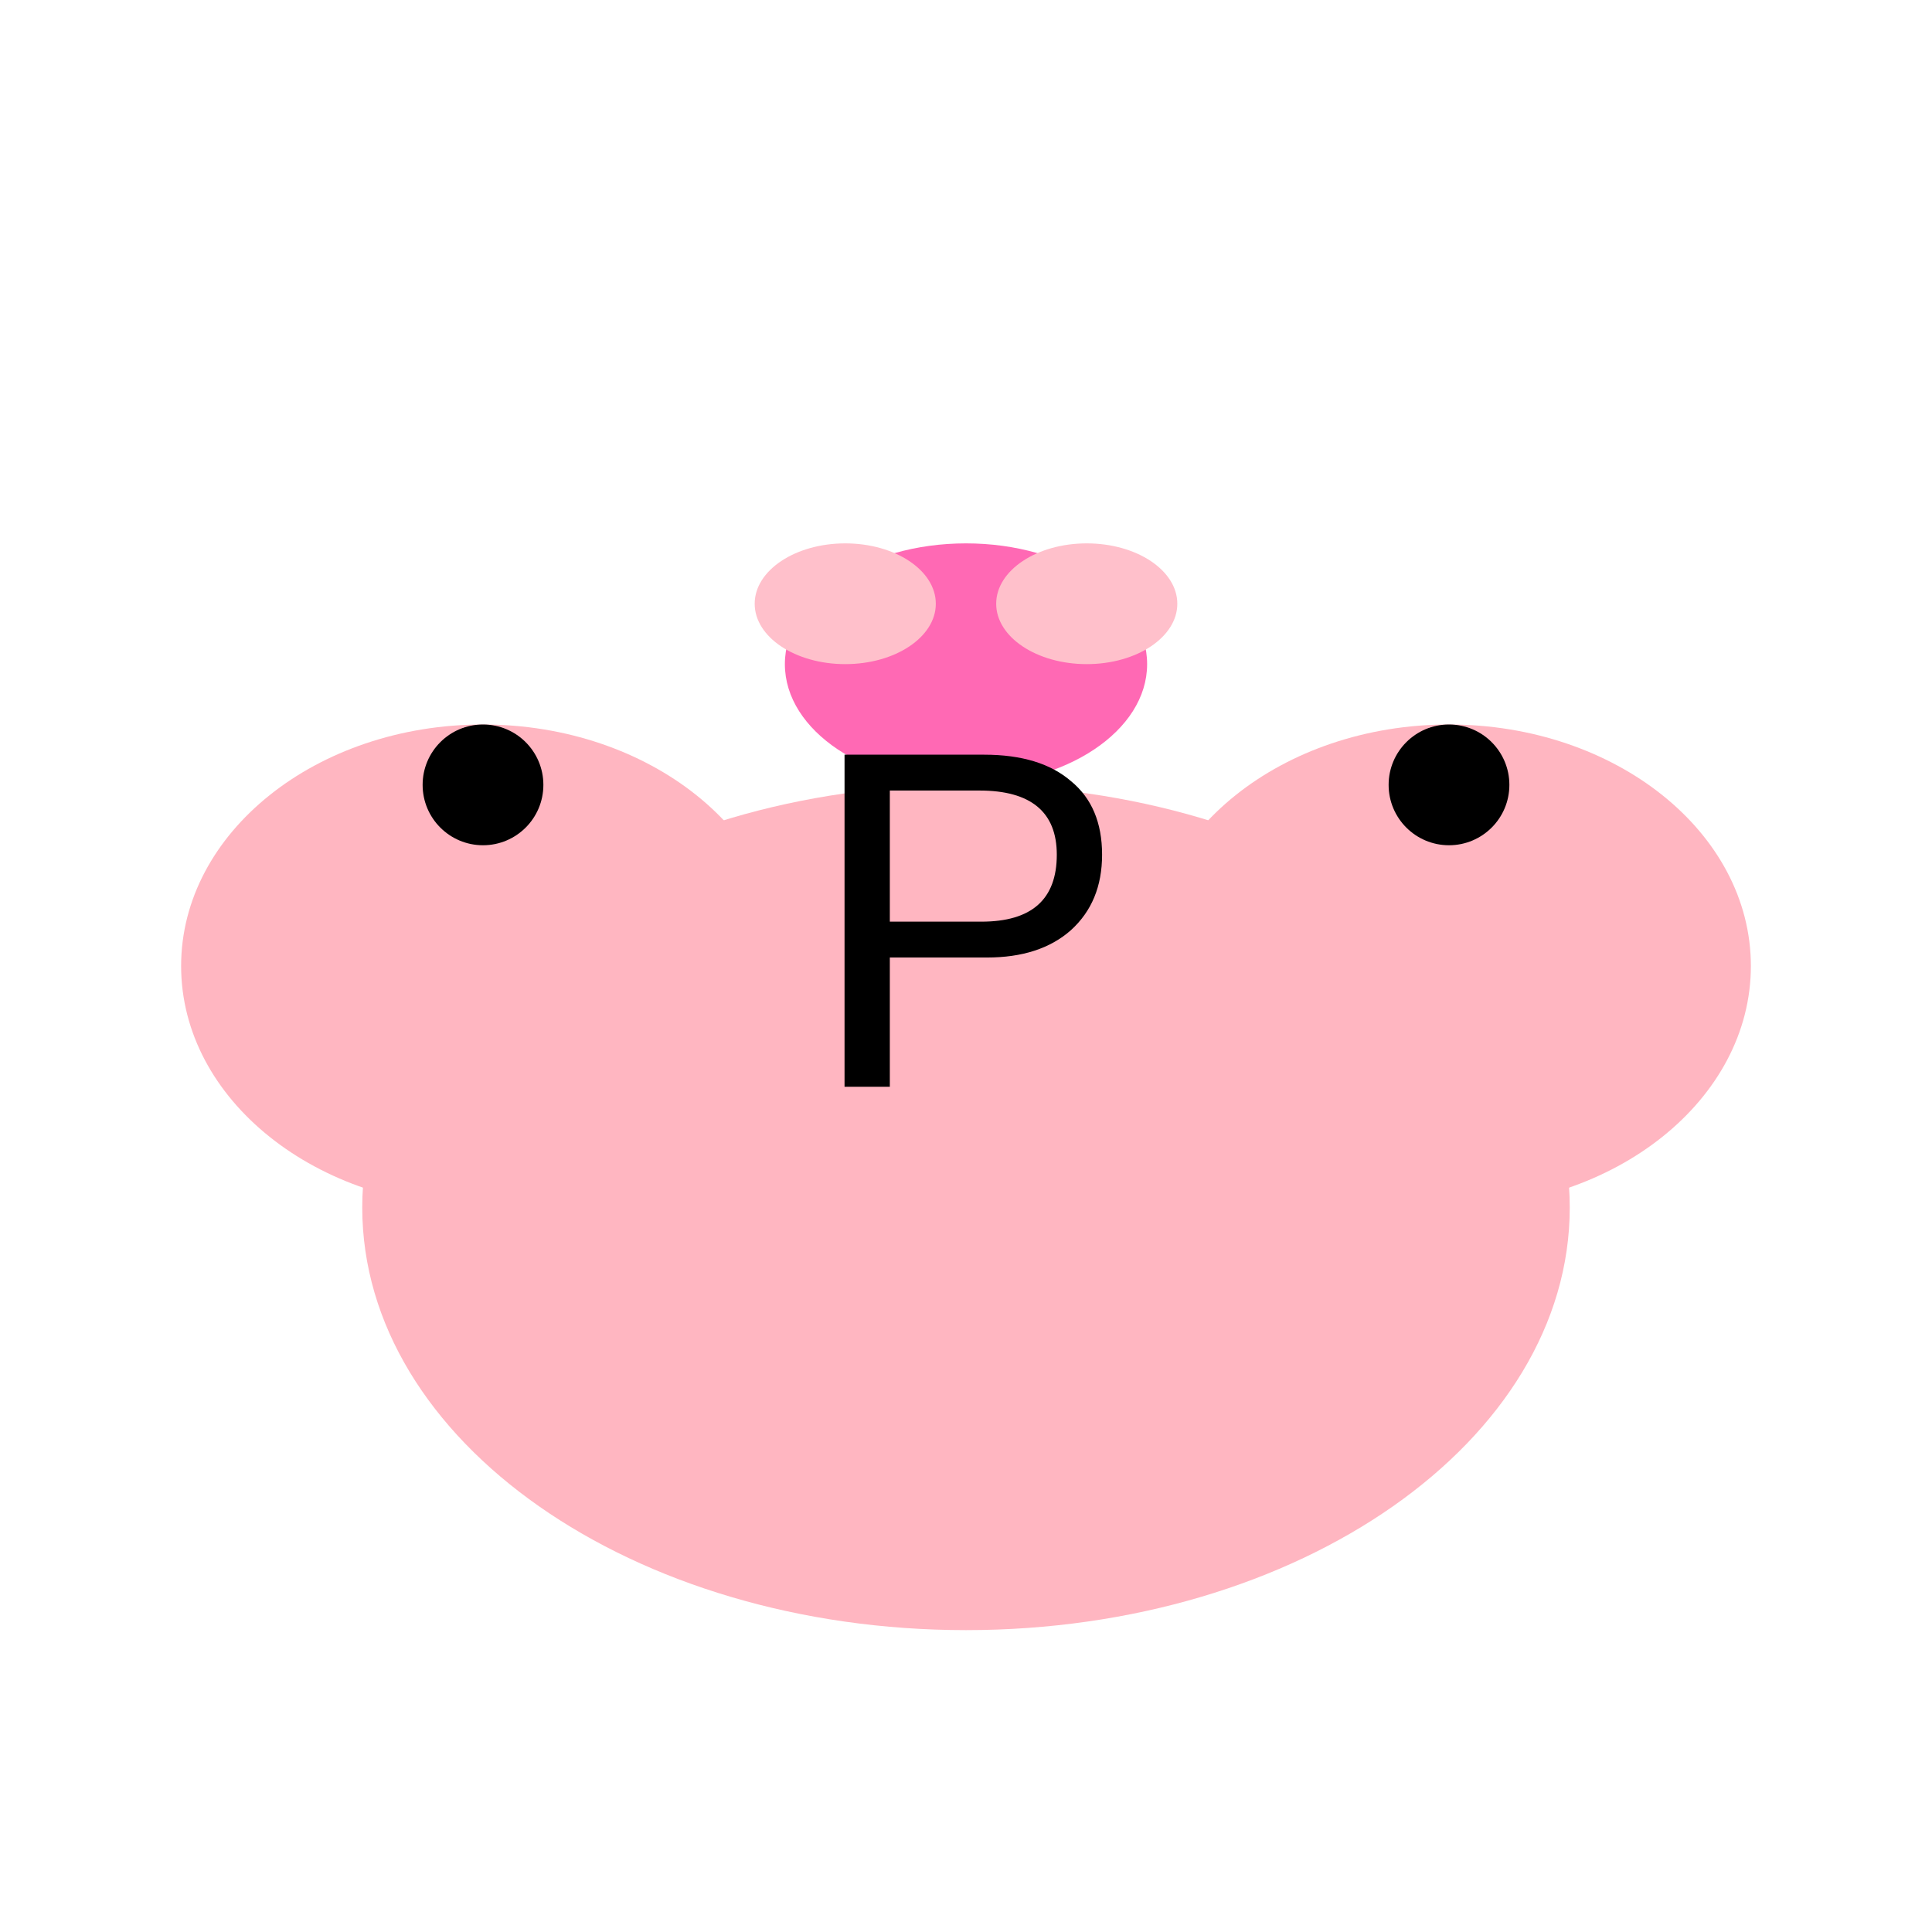
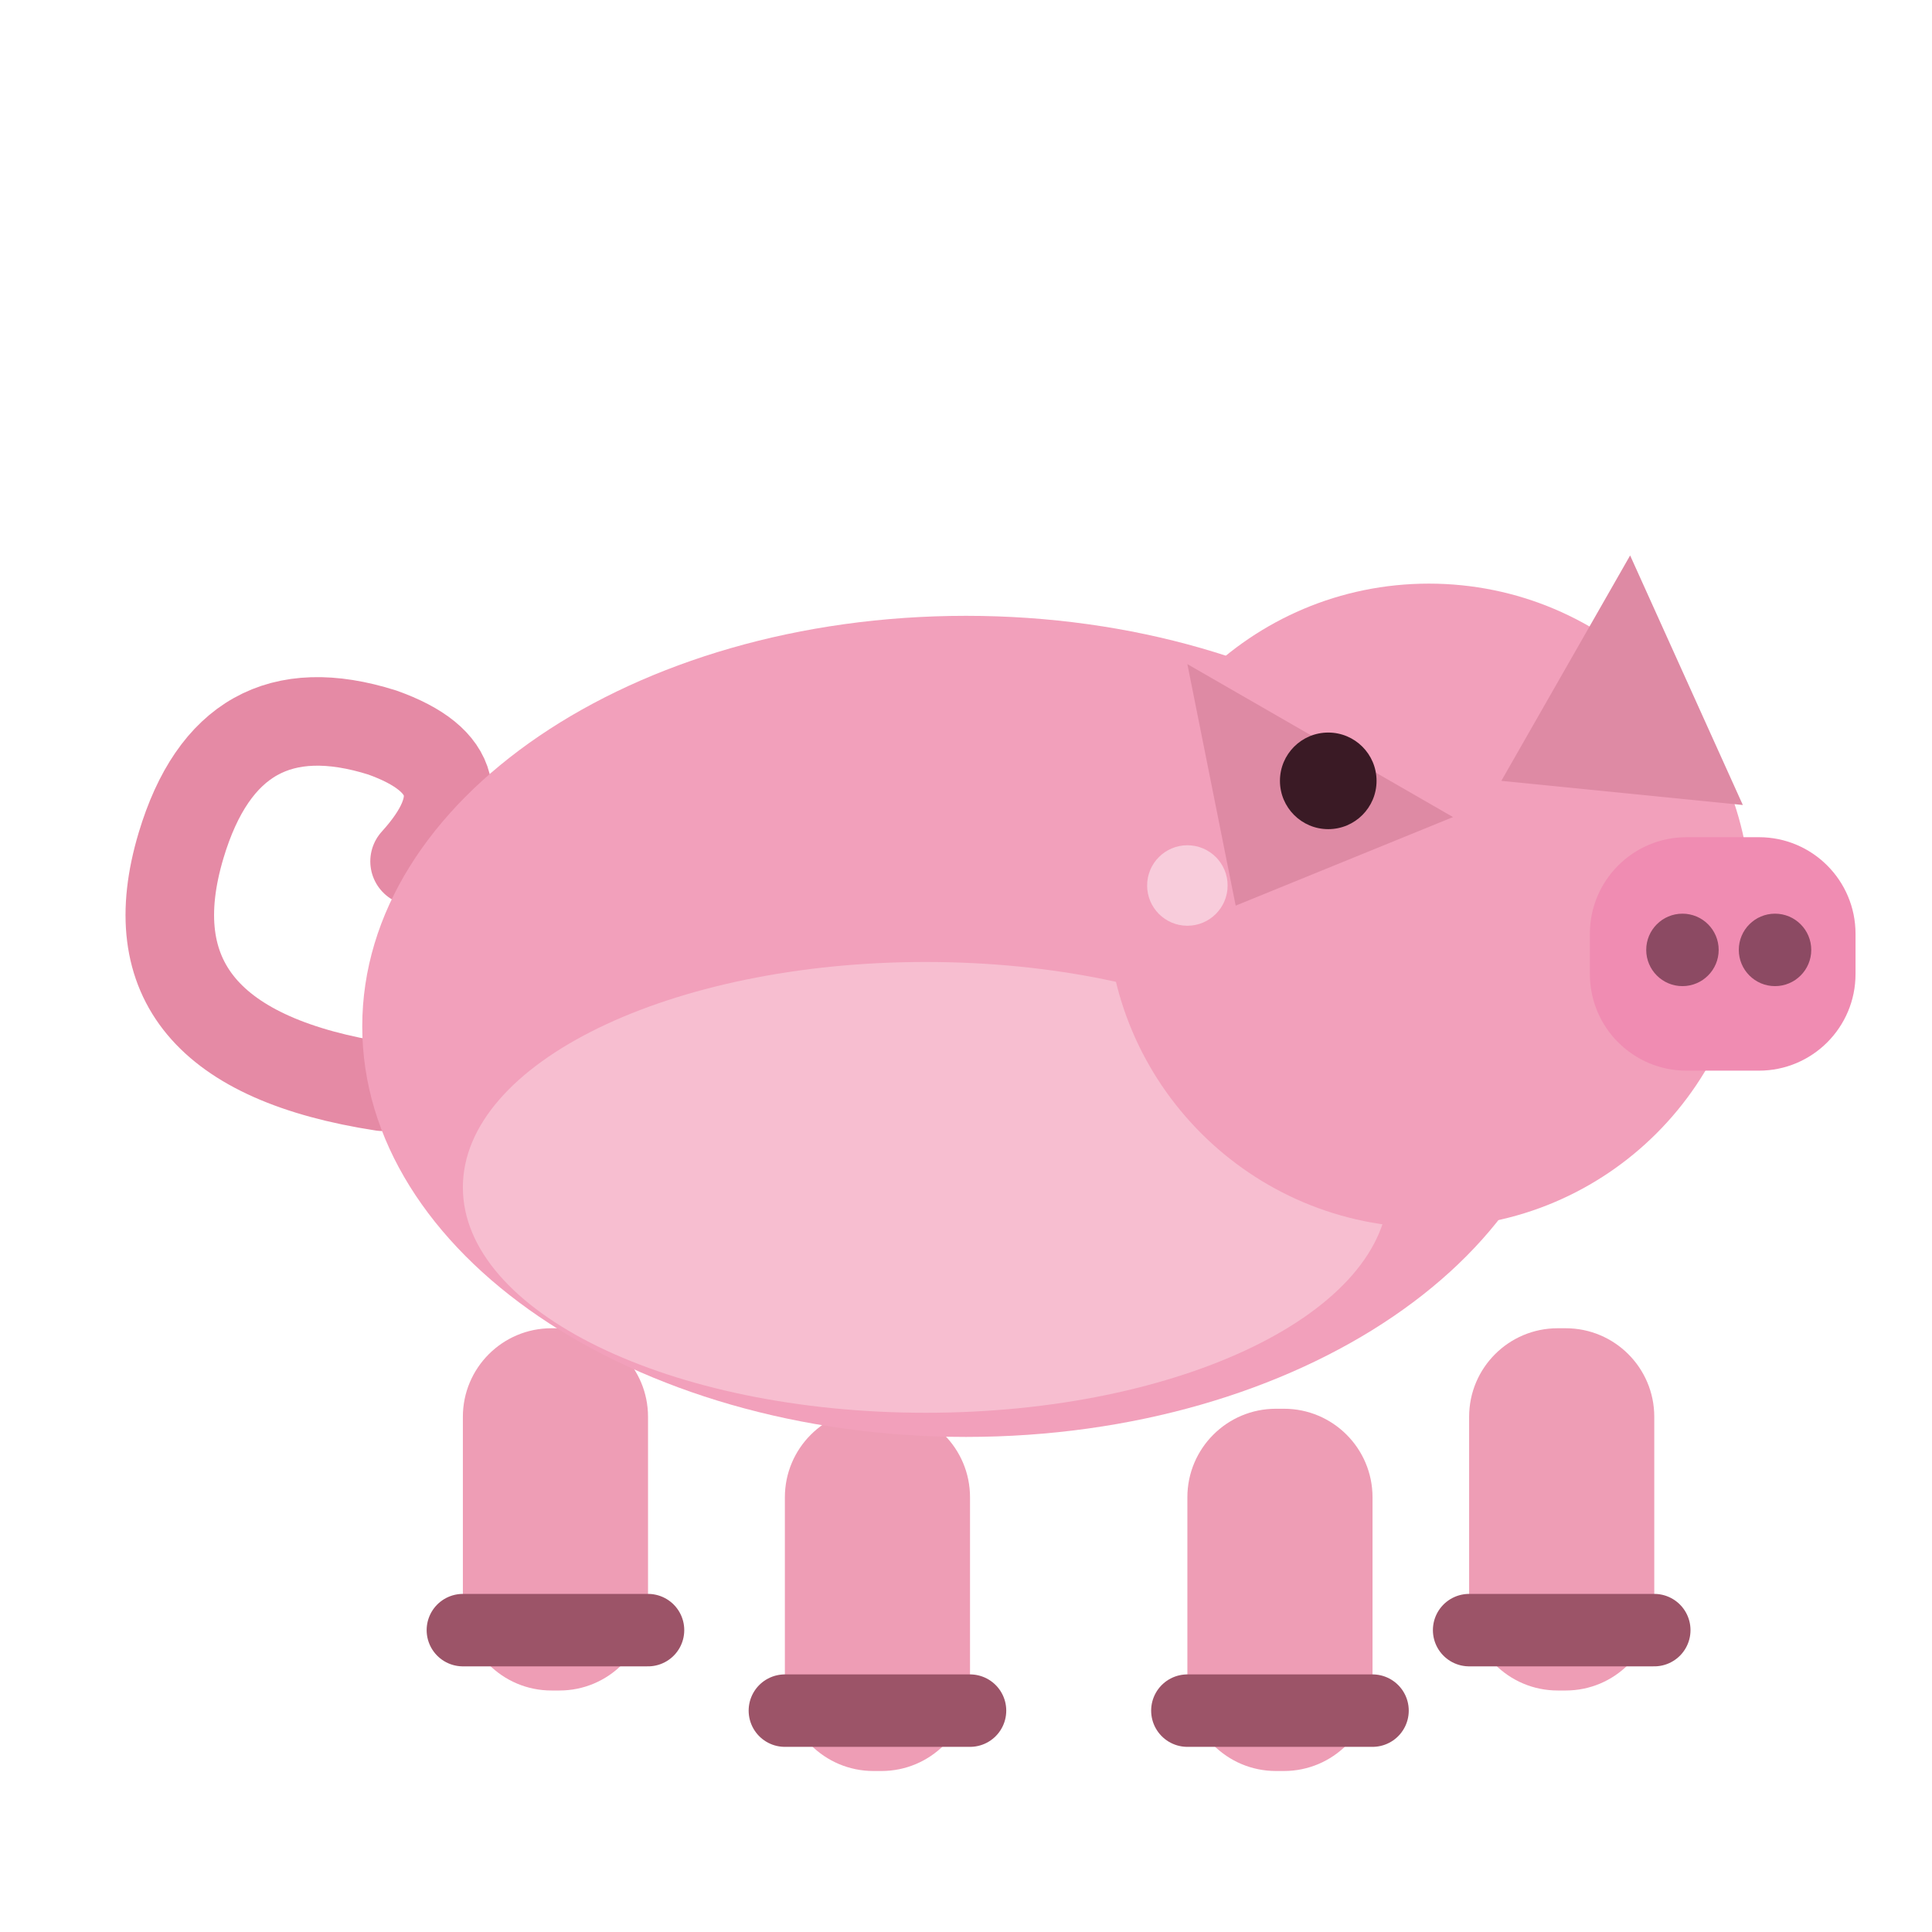
- <svg xmlns="http://www.w3.org/2000/svg" width="32" height="32" viewBox="0 0 32 32">
-   <ellipse cx="16" cy="20" rx="10" ry="7" fill="#FFB6C1" />
-   <ellipse cx="8" cy="16" rx="5" ry="4" fill="#FFB6C1" />
-   <ellipse cx="24" cy="16" rx="5" ry="4" fill="#FFB6C1" />
-   <circle cx="8" cy="13" r="1" fill="#000000" />
-   <circle cx="24" cy="13" r="1" fill="#000000" />
-   <ellipse cx="16" cy="11" rx="3" ry="2" fill="#FF69B4" />
-   <ellipse cx="14" cy="10" rx="1.5" ry="1" fill="#FFC0CB" />
-   <ellipse cx="18" cy="10" rx="1.5" ry="1" fill="#FFC0CB" />
-   <rect x="14" y="23" width="3" height="3" fill="#FFB6C1" />
-   <rect x="11" y="21" width="2" height="3" fill="#FFB6C1" />
-   <rect x="19" y="21" width="2" height="3" fill="#FFB6C1" />
-   <text x="16" y="18" font-family="Arial" font-size="8" fill="#000000" text-anchor="middle">P</text>
+ <svg xmlns="http://www.w3.org/2000/svg" width="48" height="48" viewBox="0 0 48 48">
+   <path d="M9.5 27 q-6.5 -1 -5 -6 q1.2 -4 5 -2.8 q2.8 1 0.8 3.2" fill="none" stroke="#E58AA5" stroke-width="2.2" stroke-linecap="round" />
+   <rect x="11.5" y="33" width="4.6" height="9" rx="2.2" fill="#EE9DB5" />
+   <rect x="19.5" y="35" width="4.6" height="9" rx="2.2" fill="#EE9DB5" />
+   <rect x="29.5" y="35" width="4.6" height="9" rx="2.2" fill="#EE9DB5" />
+   <rect x="36.5" y="33" width="4.6" height="9" rx="2.2" fill="#EE9DB5" />
+   <path d="M11.5 40.5 h4.6 M19.5 42.5 h4.6 M29.5 42.5 h4.6 M36.5 40.5 h4.6" stroke="#9C5468" stroke-width="1.8" stroke-linecap="round" />
+   <ellipse cx="24" cy="25.5" rx="15" ry="10.2" fill="#F2A0BB" />
+   <ellipse cx="23" cy="29.5" rx="11.5" ry="5.6" fill="#F7BED0" />
+   <circle cx="35.5" cy="22.5" r="8" fill="#F2A0BB" />
+   <path d="M29.5 16.5 l1.2 6 l5.4 -2.2 z" fill="#DE8AA4" />
+   <path d="M40.5 13.8 l2.8 6.2 l-6 -0.6 z" fill="#DE8AA4" />
+   <rect x="39.5" y="20.8" width="6.6" height="5.8" rx="2.4" fill="#F08CB2" />
+   <circle cx="41.8" cy="23.6" r="0.9" fill="#8C4A63" />
+   <circle cx="44.1" cy="23.6" r="0.9" fill="#8C4A63" />
+   <circle cx="33" cy="19.4" r="1.2" fill="#3A1A25" />
+   <circle cx="29.5" cy="22" r="1" fill="#F9D3E0" opacity="0.85" />
</svg>
